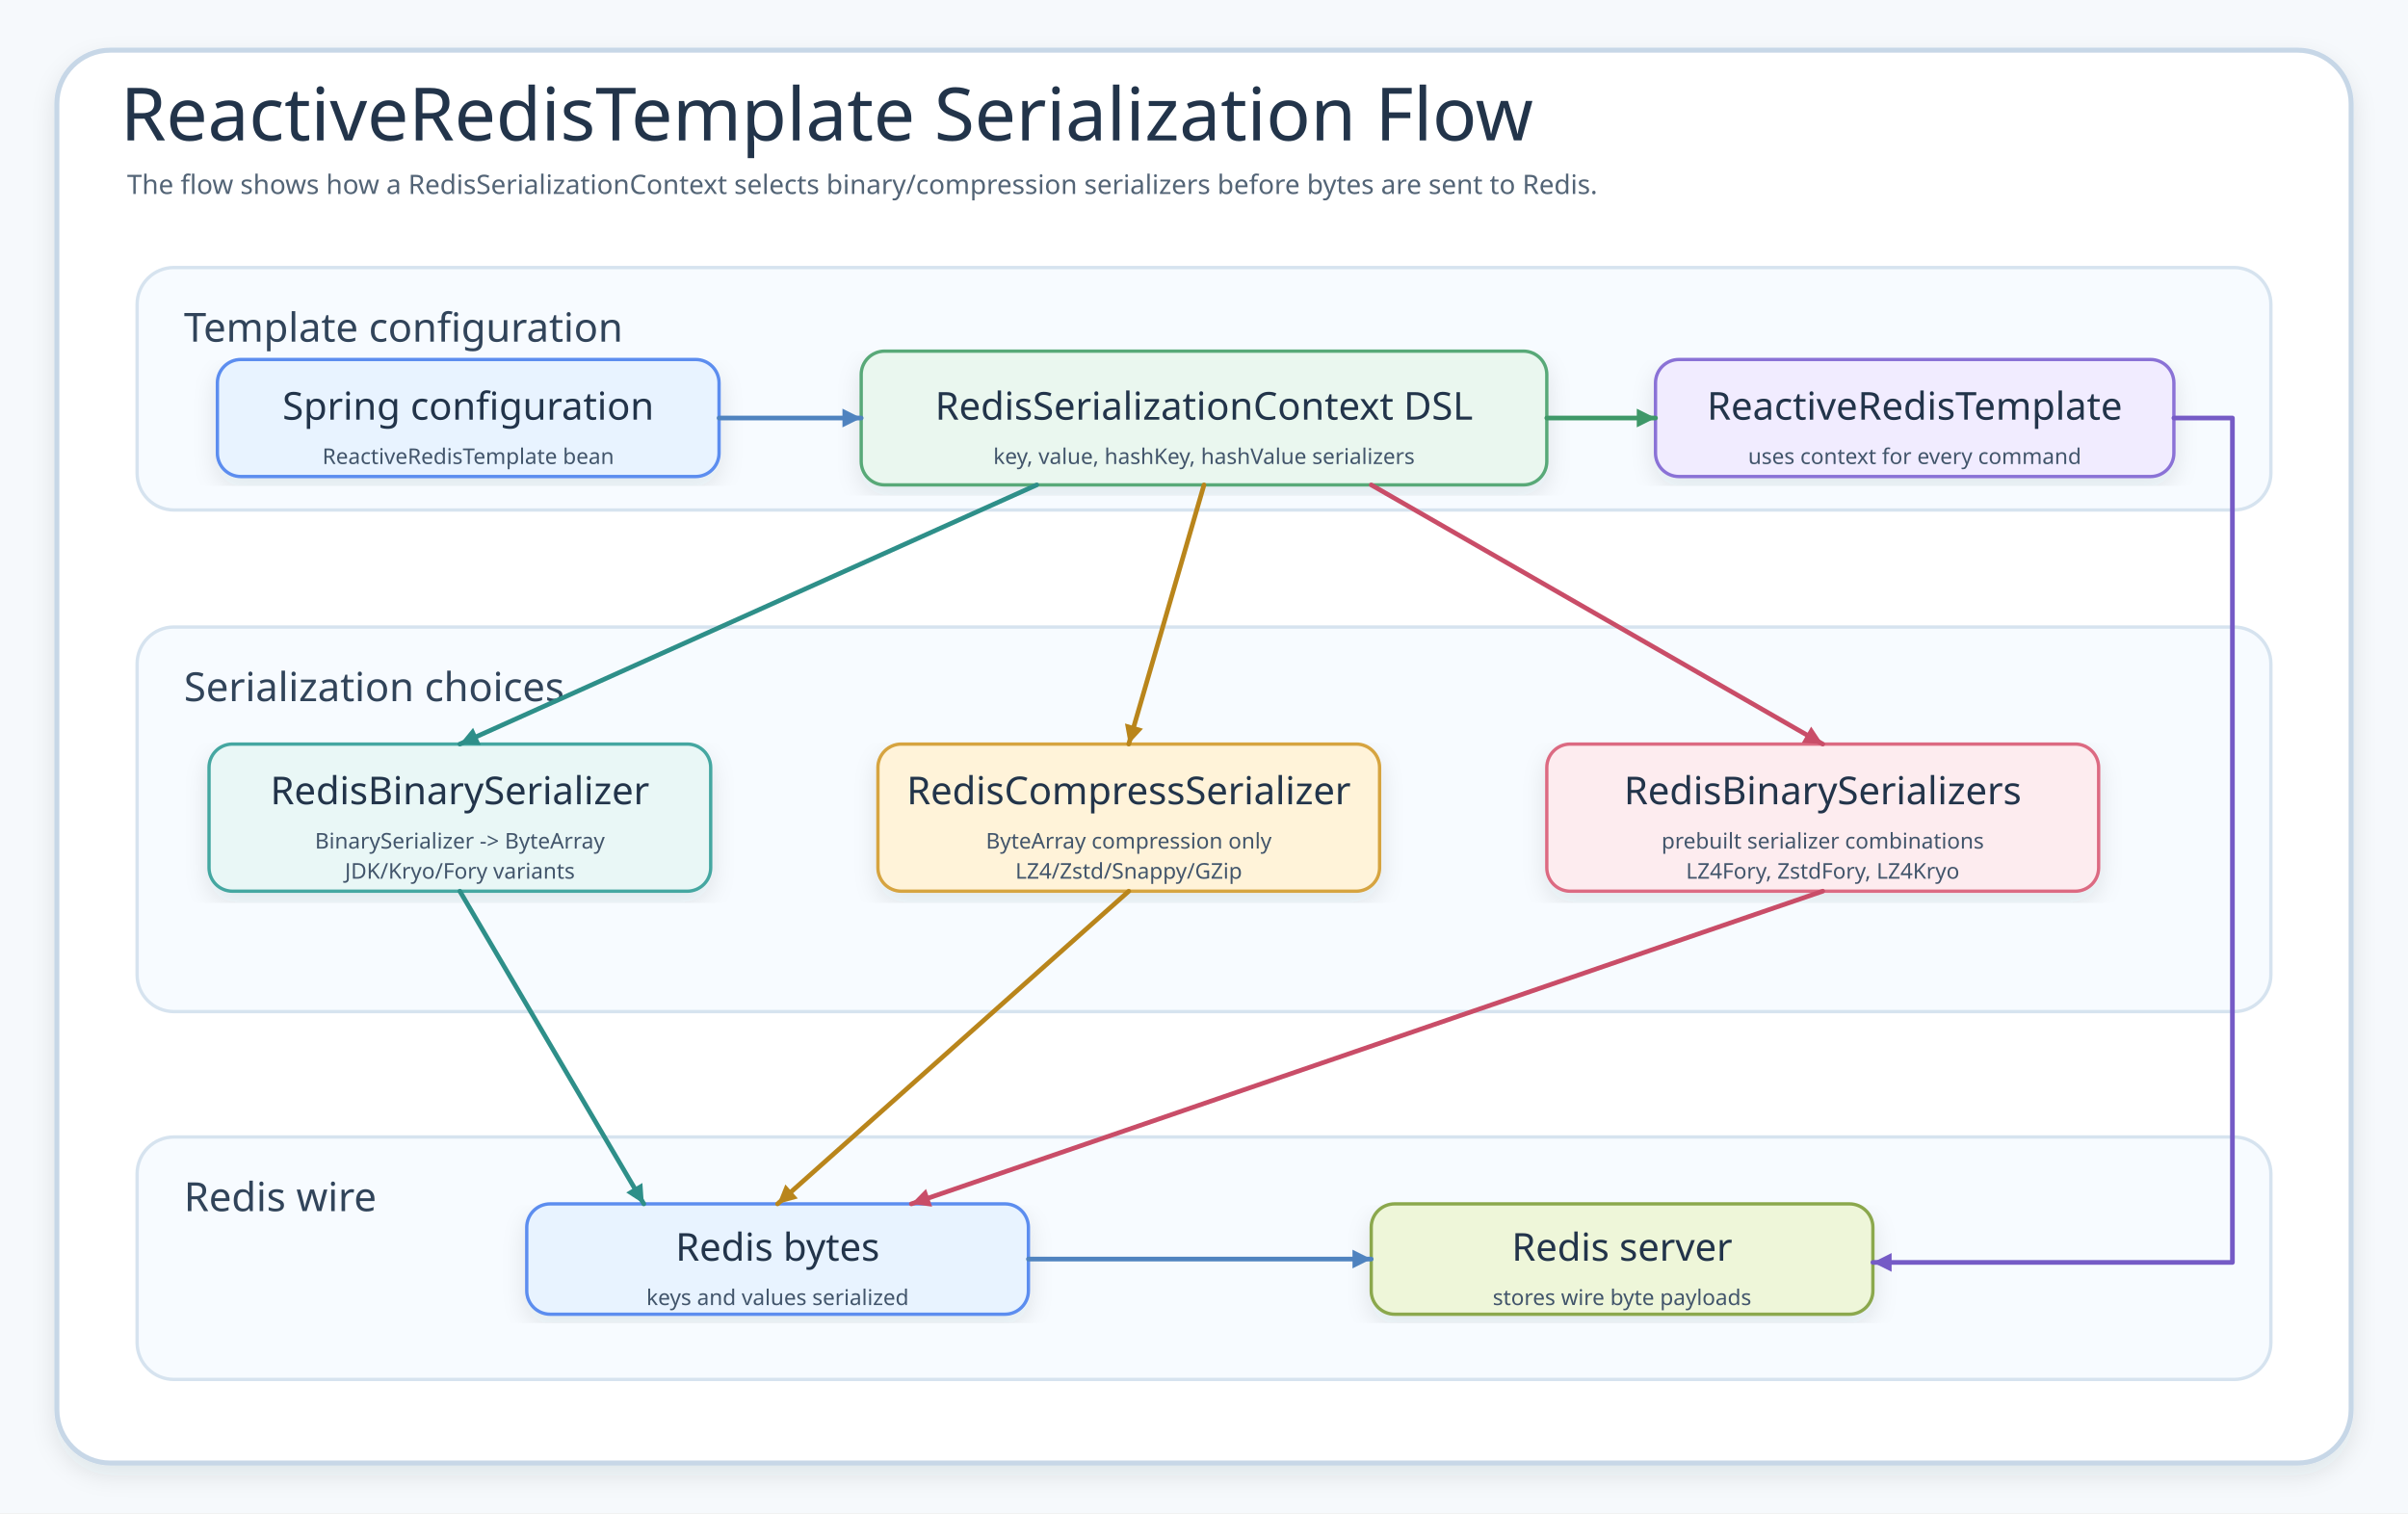
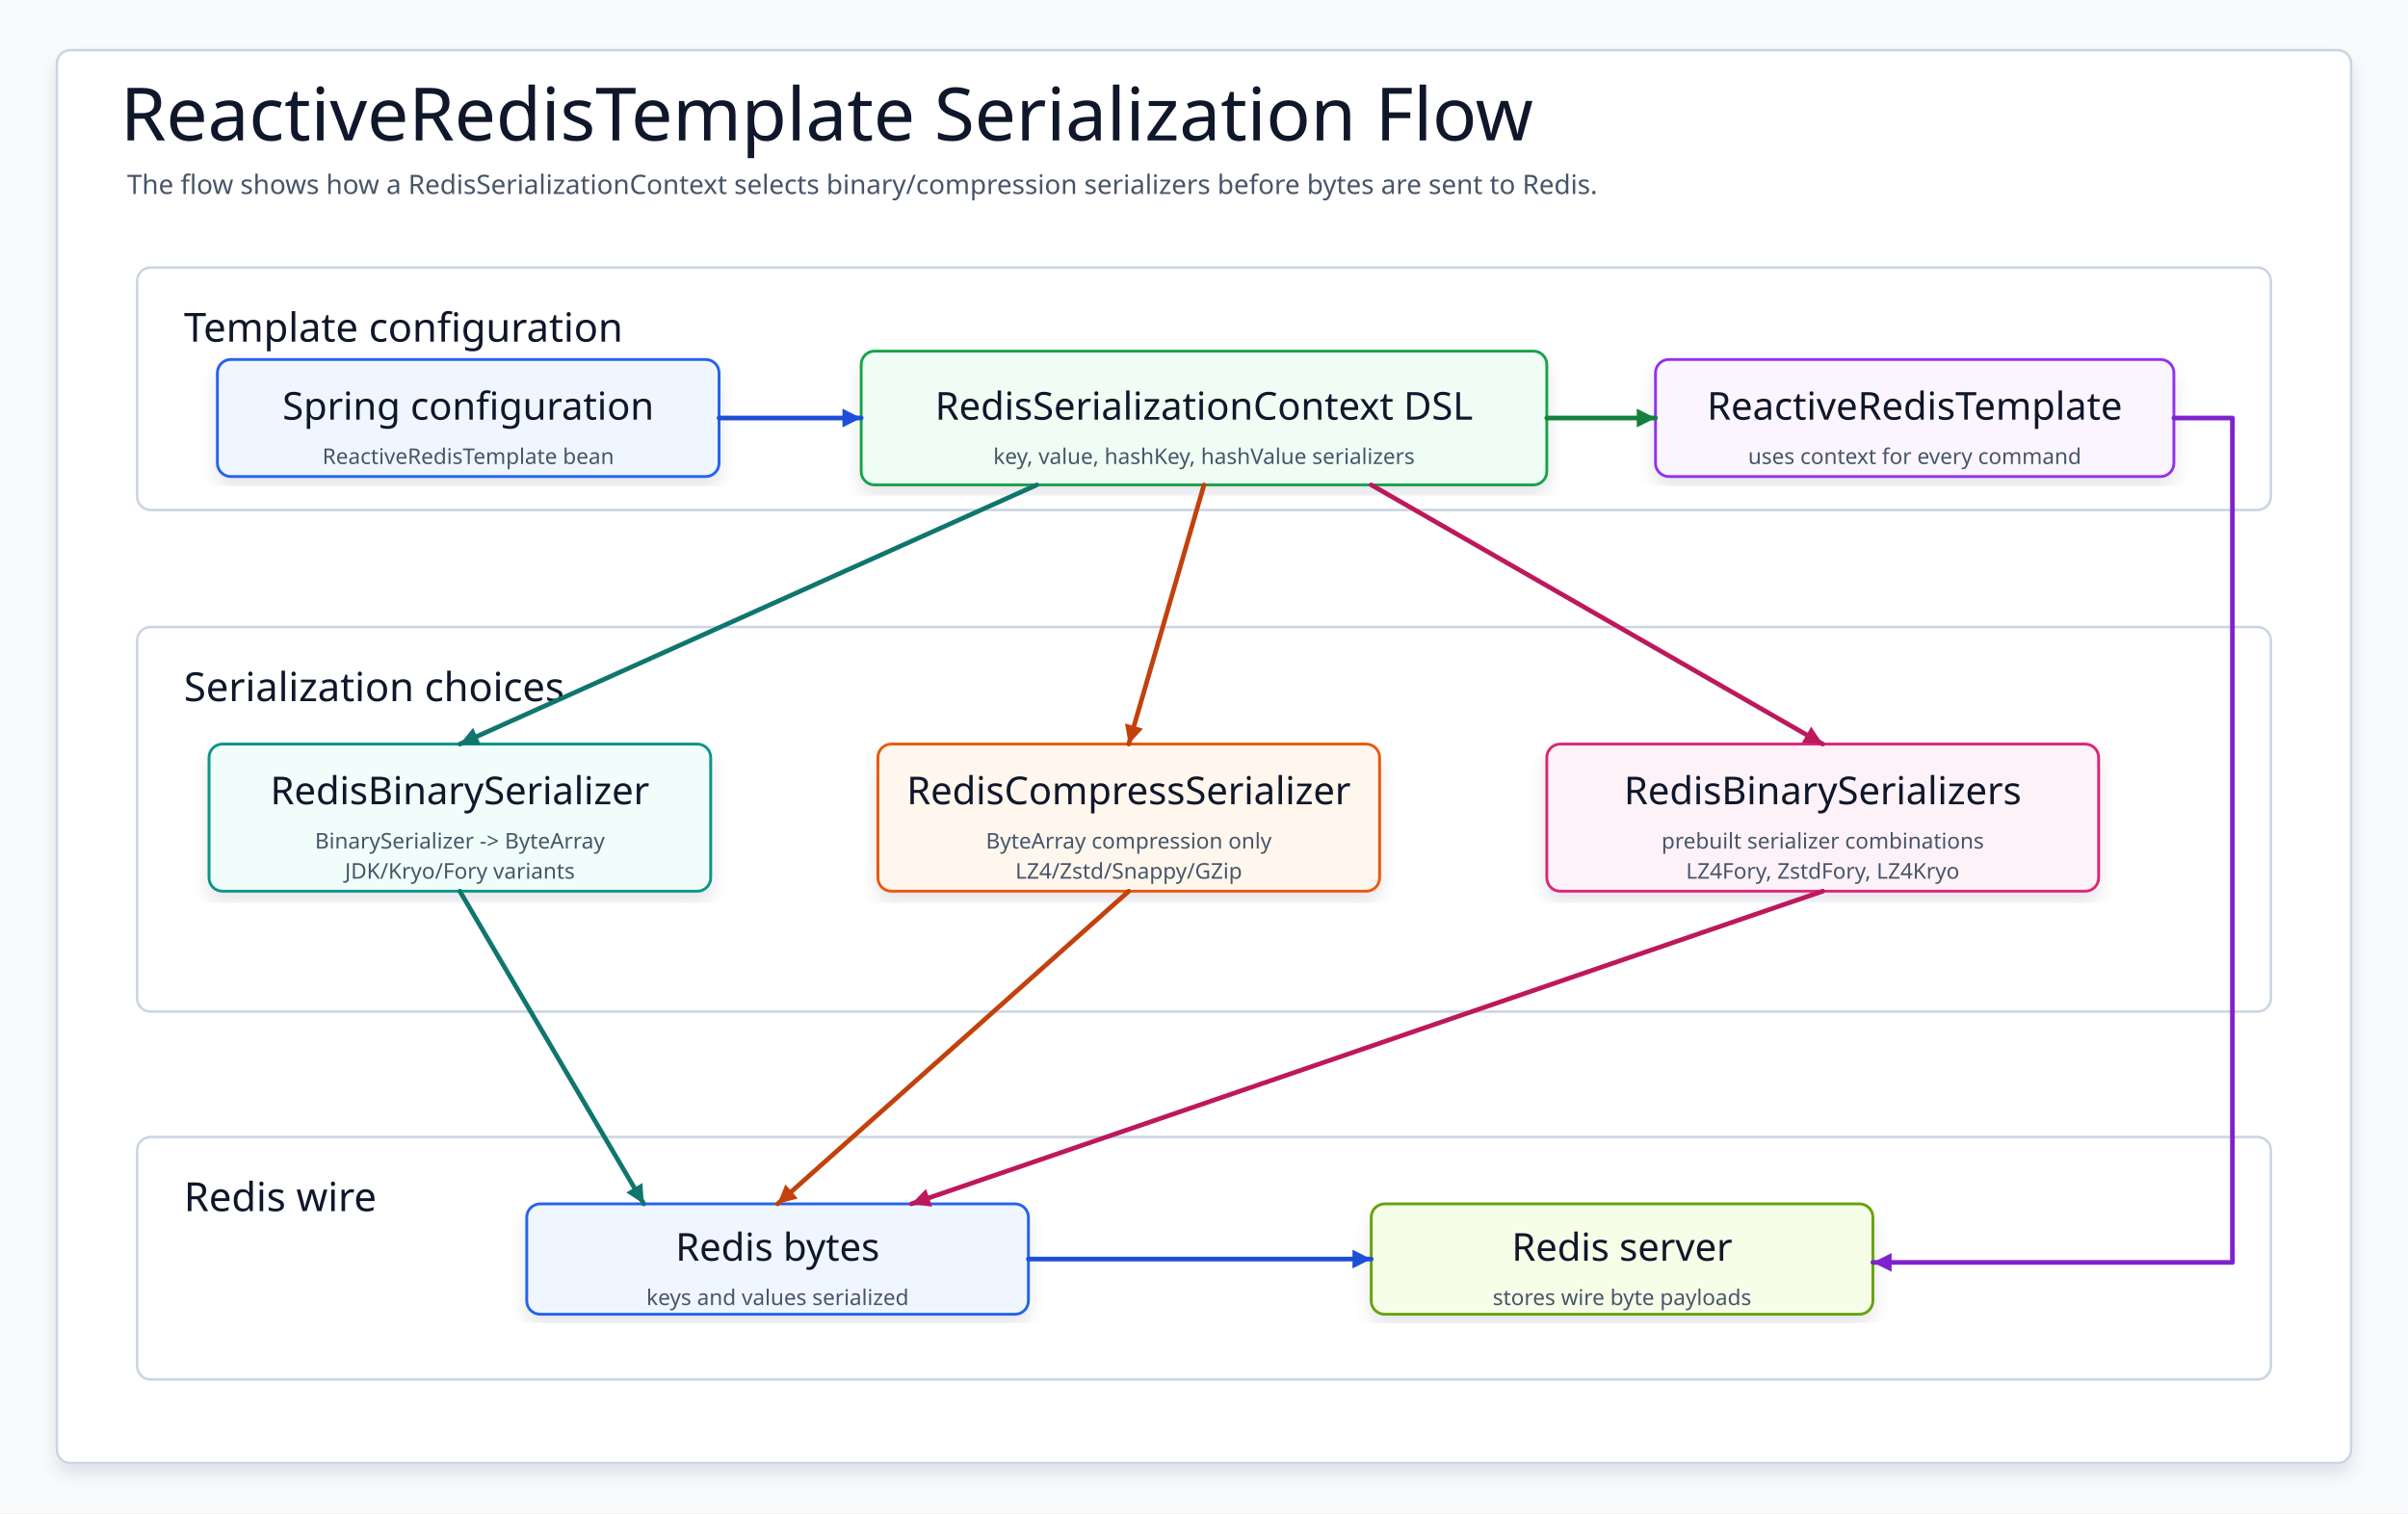
<svg xmlns="http://www.w3.org/2000/svg" data-intent="Redesign ReactiveRedisTemplate serialization flow around RedisSerializationContext, key/value/hash serializers, BinarySerializer/Compressor choices, and Redis wire bytes." data-evidence="spring-boot/redis/README.md; spring-boot/redis/src/main/kotlin/io/bluetape4k/spring/redis/serializer" data-source-read="spring-boot/redis/README.md; spring-boot/redis/src/main/kotlin/io/bluetape4k/spring/redis/serializer" width="1440" height="905" viewBox="0 0 1440 905" role="img" aria-label="ReactiveRedisTemplate Serialization Flow">
  <defs>
    <filter id="shadow" x="-8%" y="-8%" width="116%" height="116%">
-       <feDropShadow dx="0" dy="6" stdDeviation="7" flood-color="#203040" flood-opacity="0.10" />
+       <feDropShadow dx="0" dy="6" stdDeviation="5" flood-color="#0F172A" flood-opacity="0.10" />
    </filter>
    <marker id="arrow" markerWidth="5" markerHeight="5" refX="4.5" refY="2.5" orient="auto" markerUnits="strokeWidth">
      <path d="M 0.5 0.5 L 4.5 2.5 L 0.5 4.5 Z" fill="context-stroke" />
    </marker>
    <marker id="seqArrow-blue" markerWidth="5" markerHeight="5" refX="4.5" refY="2.5" orient="auto" markerUnits="strokeWidth">
-       <path d="M 0.5 0.5 L 4.5 2.5 L 0.5 4.5 Z" fill="#4F83BF" />
+       <path d="M 0.5 0.5 L 4.5 2.5 L 0.5 4.5 Z" fill="#1D4ED8" />
    </marker>
    <marker id="seqArrow-green" markerWidth="5" markerHeight="5" refX="4.5" refY="2.5" orient="auto" markerUnits="strokeWidth">
-       <path d="M 0.5 0.5 L 4.5 2.5 L 0.5 4.5 Z" fill="#3E9868" />
+       <path d="M 0.5 0.5 L 4.5 2.5 L 0.5 4.5 Z" fill="#15803D" />
    </marker>
    <marker id="seqArrow-teal" markerWidth="5" markerHeight="5" refX="4.5" refY="2.5" orient="auto" markerUnits="strokeWidth">
-       <path d="M 0.5 0.5 L 4.5 2.5 L 0.5 4.5 Z" fill="#2E8F89" />
+       <path d="M 0.5 0.5 L 4.5 2.5 L 0.5 4.5 Z" fill="#0F766E" />
    </marker>
    <marker id="seqArrow-amber" markerWidth="5" markerHeight="5" refX="4.5" refY="2.5" orient="auto" markerUnits="strokeWidth">
-       <path d="M 0.5 0.5 L 4.5 2.5 L 0.5 4.5 Z" fill="#B9851B" />
+       <path d="M 0.5 0.5 L 4.5 2.5 L 0.5 4.5 Z" fill="#C2410C" />
    </marker>
    <marker id="seqArrow-pink" markerWidth="5" markerHeight="5" refX="4.5" refY="2.5" orient="auto" markerUnits="strokeWidth">
-       <path d="M 0.5 0.5 L 4.5 2.5 L 0.5 4.5 Z" fill="#C94D68" />
+       <path d="M 0.5 0.5 L 4.5 2.5 L 0.5 4.5 Z" fill="#BE185D" />
    </marker>
    <marker id="seqArrow-purple" markerWidth="5" markerHeight="5" refX="4.5" refY="2.5" orient="auto" markerUnits="strokeWidth">
-       <path d="M 0.5 0.5 L 4.5 2.5 L 0.5 4.5 Z" fill="#755BC6" />
+       <path d="M 0.5 0.5 L 4.5 2.5 L 0.5 4.5 Z" fill="#7E22CE" />
    </marker>
    <marker id="seqArrow-gray" markerWidth="5" markerHeight="5" refX="4.5" refY="2.5" orient="auto" markerUnits="strokeWidth">
-       <path d="M 0.5 0.5 L 4.5 2.5 L 0.5 4.5 Z" fill="#758297" />
+       <path d="M 0.5 0.5 L 4.5 2.5 L 0.5 4.5 Z" fill="#4B5563" />
    </marker>
    <style>
-     .canvas{fill:#F6F9FC}.frame{fill:#fff;stroke:#C7D7E7;stroke-width:3;filter:url(#shadow)}
-     .title{font-family:"Architects Daughter";font-size:44px;fill:#22344A}.subtitle{font-family:"Comic Mono";font-size:16px;fill:#536476}
-     .panel{fill:#F7FBFF;stroke:#D6E3EF;stroke-width:2}.panelTitle{font-family:"Architects Daughter";font-size:24px;fill:#31445A}
-     .card{filter:url(#shadow);stroke-width:2}.cardTitle{font-family:"Architects Daughter";font-size:23px;fill:#22344A}.detail{font-family:"Comic Mono";font-size:13px;fill:#42556B}
-     .labelPill{fill:#fff;stroke:#D6E3EF;stroke-width:1.5}
+     svg{font-family:"Architects Daughter","Comic Mono","Comic Sans MS",ui-sans-serif,system-ui,sans-serif}
+     .canvas{fill:#F8FAFC}.frame{fill:#FFFFFF;stroke:#CBD5E1;stroke-width:1.5;filter:url(#shadow)}
+     .title{font-family:"Architects Daughter";font-size:44px;fill:#0F172A}.subtitle{font-family:"Comic Mono";font-size:16px;fill:#475569}
+     .panel{fill:#FFFFFF;stroke:#CBD5E1;stroke-width:1.5}.panelTitle{font-family:"Architects Daughter";font-size:24px;fill:#0F172A;paint-order:stroke;stroke:#fff;stroke-width:4px;stroke-linejoin:round}
+     .card{filter:url(#shadow);stroke-width:1.7}.cardTitle{font-family:"Architects Daughter";font-size:23px;fill:#0F172A}.detail{font-family:"Comic Mono";font-size:13px;fill:#475569}
+     .labelPill{fill:#FFFFFF;stroke:#CBD5E1;stroke-width:1.4}
    .route{fill:none;stroke-width:2.8;stroke-linecap:round;stroke-linejoin:round;marker-end:url(#arrow)}
    .seq,.seqReturn{fill:none;stroke-width:2.8;stroke-linecap:round;stroke-linejoin:round}.seqReturn{stroke-dasharray:8 7}
-     .dashed{stroke-dasharray:8 7}.plain{fill:none;stroke-width:2.4;stroke-linecap:round;stroke-linejoin:round}
+     .dashed{stroke-dasharray:8 7}.lifeline{fill:none;stroke-width:2.4;stroke-linecap:round;stroke-linejoin:round}
  </style>
  </defs>
  <rect class="canvas" width="1440" height="905" />
-   <rect class="frame" x="34" y="30" width="1372" height="845" rx="32" />
+   <rect class="frame" x="34" y="30" width="1372" height="845" rx="8" />
  <text class="title" x="72" y="84">ReactiveRedisTemplate Serialization Flow</text>
  <text class="subtitle" x="76" y="116">The flow shows how a RedisSerializationContext selects binary/compression serializers before bytes are sent to Redis.</text>
  <g>
-     <rect class="panel" x="82" y="160" width="1276" height="145" rx="22" />
+     <rect class="panel" x="82" y="160" width="1276" height="145" rx="8" />
    <text class="panelTitle" x="110" y="196" dominant-baseline="middle">Template configuration</text>
  </g>
  <g>
-     <rect class="panel" x="82" y="375" width="1276" height="230" rx="22" />
+     <rect class="panel" x="82" y="375" width="1276" height="230" rx="8" />
    <text class="panelTitle" x="110" y="411" dominant-baseline="middle">Serialization choices</text>
  </g>
  <g>
-     <rect class="panel" x="82" y="680" width="1276" height="145" rx="22" />
+     <rect class="panel" x="82" y="680" width="1276" height="145" rx="8" />
    <text class="panelTitle" x="110" y="716" dominant-baseline="middle">Redis wire</text>
  </g>
  <g id="config">
-     <rect class="card" x="130" y="215" width="300" height="70" rx="14" fill="#E8F3FF" stroke="#5B8DEF" />
+     <rect class="card" x="130" y="215" width="300" height="70" rx="8" fill="#EFF6FF" stroke="#2563EB" />
    <text class="cardTitle" x="280" y="243" text-anchor="middle" dominant-baseline="middle">Spring configuration</text>
    <text class="detail" x="280" y="273" text-anchor="middle" dominant-baseline="middle">ReactiveRedisTemplate bean</text>
  </g>
  <g id="context">
-     <rect class="card" x="515" y="210" width="410" height="80" rx="14" fill="#EAF7EF" stroke="#58A978" />
+     <rect class="card" x="515" y="210" width="410" height="80" rx="8" fill="#F0FDF4" stroke="#16A34A" />
    <text class="cardTitle" x="720" y="243" text-anchor="middle" dominant-baseline="middle">RedisSerializationContext DSL</text>
    <text class="detail" x="720" y="273" text-anchor="middle" dominant-baseline="middle">key, value, hashKey, hashValue serializers</text>
  </g>
  <g id="template">
-     <rect class="card" x="990" y="215" width="310" height="70" rx="14" fill="#F1ECFF" stroke="#8A72D6" />
+     <rect class="card" x="990" y="215" width="310" height="70" rx="8" fill="#FAF5FF" stroke="#9333EA" />
    <text class="cardTitle" x="1145" y="243" text-anchor="middle" dominant-baseline="middle">ReactiveRedisTemplate</text>
    <text class="detail" x="1145" y="273" text-anchor="middle" dominant-baseline="middle">uses context for every command</text>
  </g>
  <g id="binary">
-     <rect class="card" x="125" y="445" width="300" height="88" rx="14" fill="#E9F7F6" stroke="#45A7A1" />
+     <rect class="card" x="125" y="445" width="300" height="88" rx="8" fill="#F0FDFA" stroke="#0D9488" />
    <text class="cardTitle" x="275" y="473" text-anchor="middle" dominant-baseline="middle">RedisBinarySerializer</text>
    <text class="detail" x="275" y="503" text-anchor="middle" dominant-baseline="middle">BinarySerializer -&gt; ByteArray</text>
    <text class="detail" x="275" y="521" text-anchor="middle" dominant-baseline="middle">JDK/Kryo/Fory variants</text>
  </g>
  <g id="compress">
-     <rect class="card" x="525" y="445" width="300" height="88" rx="14" fill="#FFF3D9" stroke="#D6A441" />
+     <rect class="card" x="525" y="445" width="300" height="88" rx="8" fill="#FFF7ED" stroke="#EA580C" />
    <text class="cardTitle" x="675" y="473" text-anchor="middle" dominant-baseline="middle">RedisCompressSerializer</text>
    <text class="detail" x="675" y="503" text-anchor="middle" dominant-baseline="middle">ByteArray compression only</text>
    <text class="detail" x="675" y="521" text-anchor="middle" dominant-baseline="middle">LZ4/Zstd/Snappy/GZip</text>
  </g>
  <g id="factory">
-     <rect class="card" x="925" y="445" width="330" height="88" rx="14" fill="#FDECEF" stroke="#DC6B82" />
+     <rect class="card" x="925" y="445" width="330" height="88" rx="8" fill="#FDF2F8" stroke="#DB2777" />
    <text class="cardTitle" x="1090" y="473" text-anchor="middle" dominant-baseline="middle">RedisBinarySerializers</text>
    <text class="detail" x="1090" y="503" text-anchor="middle" dominant-baseline="middle">prebuilt serializer combinations</text>
    <text class="detail" x="1090" y="521" text-anchor="middle" dominant-baseline="middle">LZ4Fory, ZstdFory, LZ4Kryo</text>
  </g>
  <g id="bytes">
-     <rect class="card" x="315" y="720" width="300" height="66" rx="14" fill="#E8F3FF" stroke="#5B8DEF" />
+     <rect class="card" x="315" y="720" width="300" height="66" rx="8" fill="#EFF6FF" stroke="#2563EB" />
    <text class="cardTitle" x="465" y="746" text-anchor="middle" dominant-baseline="middle">Redis bytes</text>
    <text class="detail" x="465" y="776" text-anchor="middle" dominant-baseline="middle">keys and values serialized</text>
  </g>
  <g id="redis">
-     <rect class="card" x="820" y="720" width="300" height="66" rx="14" fill="#EEF6D9" stroke="#8BA84D" />
+     <rect class="card" x="820" y="720" width="300" height="66" rx="8" fill="#F7FEE7" stroke="#65A30D" />
    <text class="cardTitle" x="970" y="746" text-anchor="middle" dominant-baseline="middle">Redis server</text>
    <text class="detail" x="970" y="776" text-anchor="middle" dominant-baseline="middle">stores wire byte payloads</text>
  </g>
-   <path class="route" data-from="config" data-to="context" d="M430 250 L515 250" stroke="#4F83BF" />
-   <path class="route" data-from="context" data-to="template" d="M925 250 L990 250" stroke="#3E9868" />
-   <path class="route" data-from="context" data-to="binary" d="M620 290 L275 445" stroke="#2E8F89" />
-   <path class="route" data-from="context" data-to="compress" d="M720 290 L675 445" stroke="#B9851B" />
-   <path class="route" data-from="context" data-to="factory" d="M820 290 L1090 445" stroke="#C94D68" />
-   <path class="route" data-from="binary" data-to="bytes" d="M275 533 L385 720" stroke="#2E8F89" />
-   <path class="route" data-from="compress" data-to="bytes" d="M675 533 L465 720" stroke="#B9851B" />
-   <path class="route" data-from="factory" data-to="bytes" d="M1090 533 L545 720" stroke="#C94D68" />
-   <path class="route" data-from="bytes" data-to="redis" d="M615 753 L820 753" stroke="#4F83BF" />
-   <path class="route" data-from="template" data-to="redis" d="M1300 250 L1335 250 L1335 755 L1120 755" stroke="#755BC6" />
+   <path class="route" data-from="config" data-to="context" d="M430 250 L515 250" stroke="#1D4ED8" />
+   <path class="route" data-from="context" data-to="template" d="M925 250 L990 250" stroke="#15803D" />
+   <path class="route" data-from="context" data-to="binary" d="M620 290 L275 445" stroke="#0F766E" />
+   <path class="route" data-from="context" data-to="compress" d="M720 290 L675 445" stroke="#C2410C" />
+   <path class="route" data-from="context" data-to="factory" d="M820 290 L1090 445" stroke="#BE185D" />
+   <path class="route" data-from="binary" data-to="bytes" d="M275 533 L385 720" stroke="#0F766E" />
+   <path class="route" data-from="compress" data-to="bytes" d="M675 533 L465 720" stroke="#C2410C" />
+   <path class="route" data-from="factory" data-to="bytes" d="M1090 533 L545 720" stroke="#BE185D" />
+   <path class="route" data-from="bytes" data-to="redis" d="M615 753 L820 753" stroke="#1D4ED8" />
+   <path class="route" data-from="template" data-to="redis" d="M1300 250 L1335 250 L1335 755 L1120 755" stroke="#7E22CE" />
</svg>
